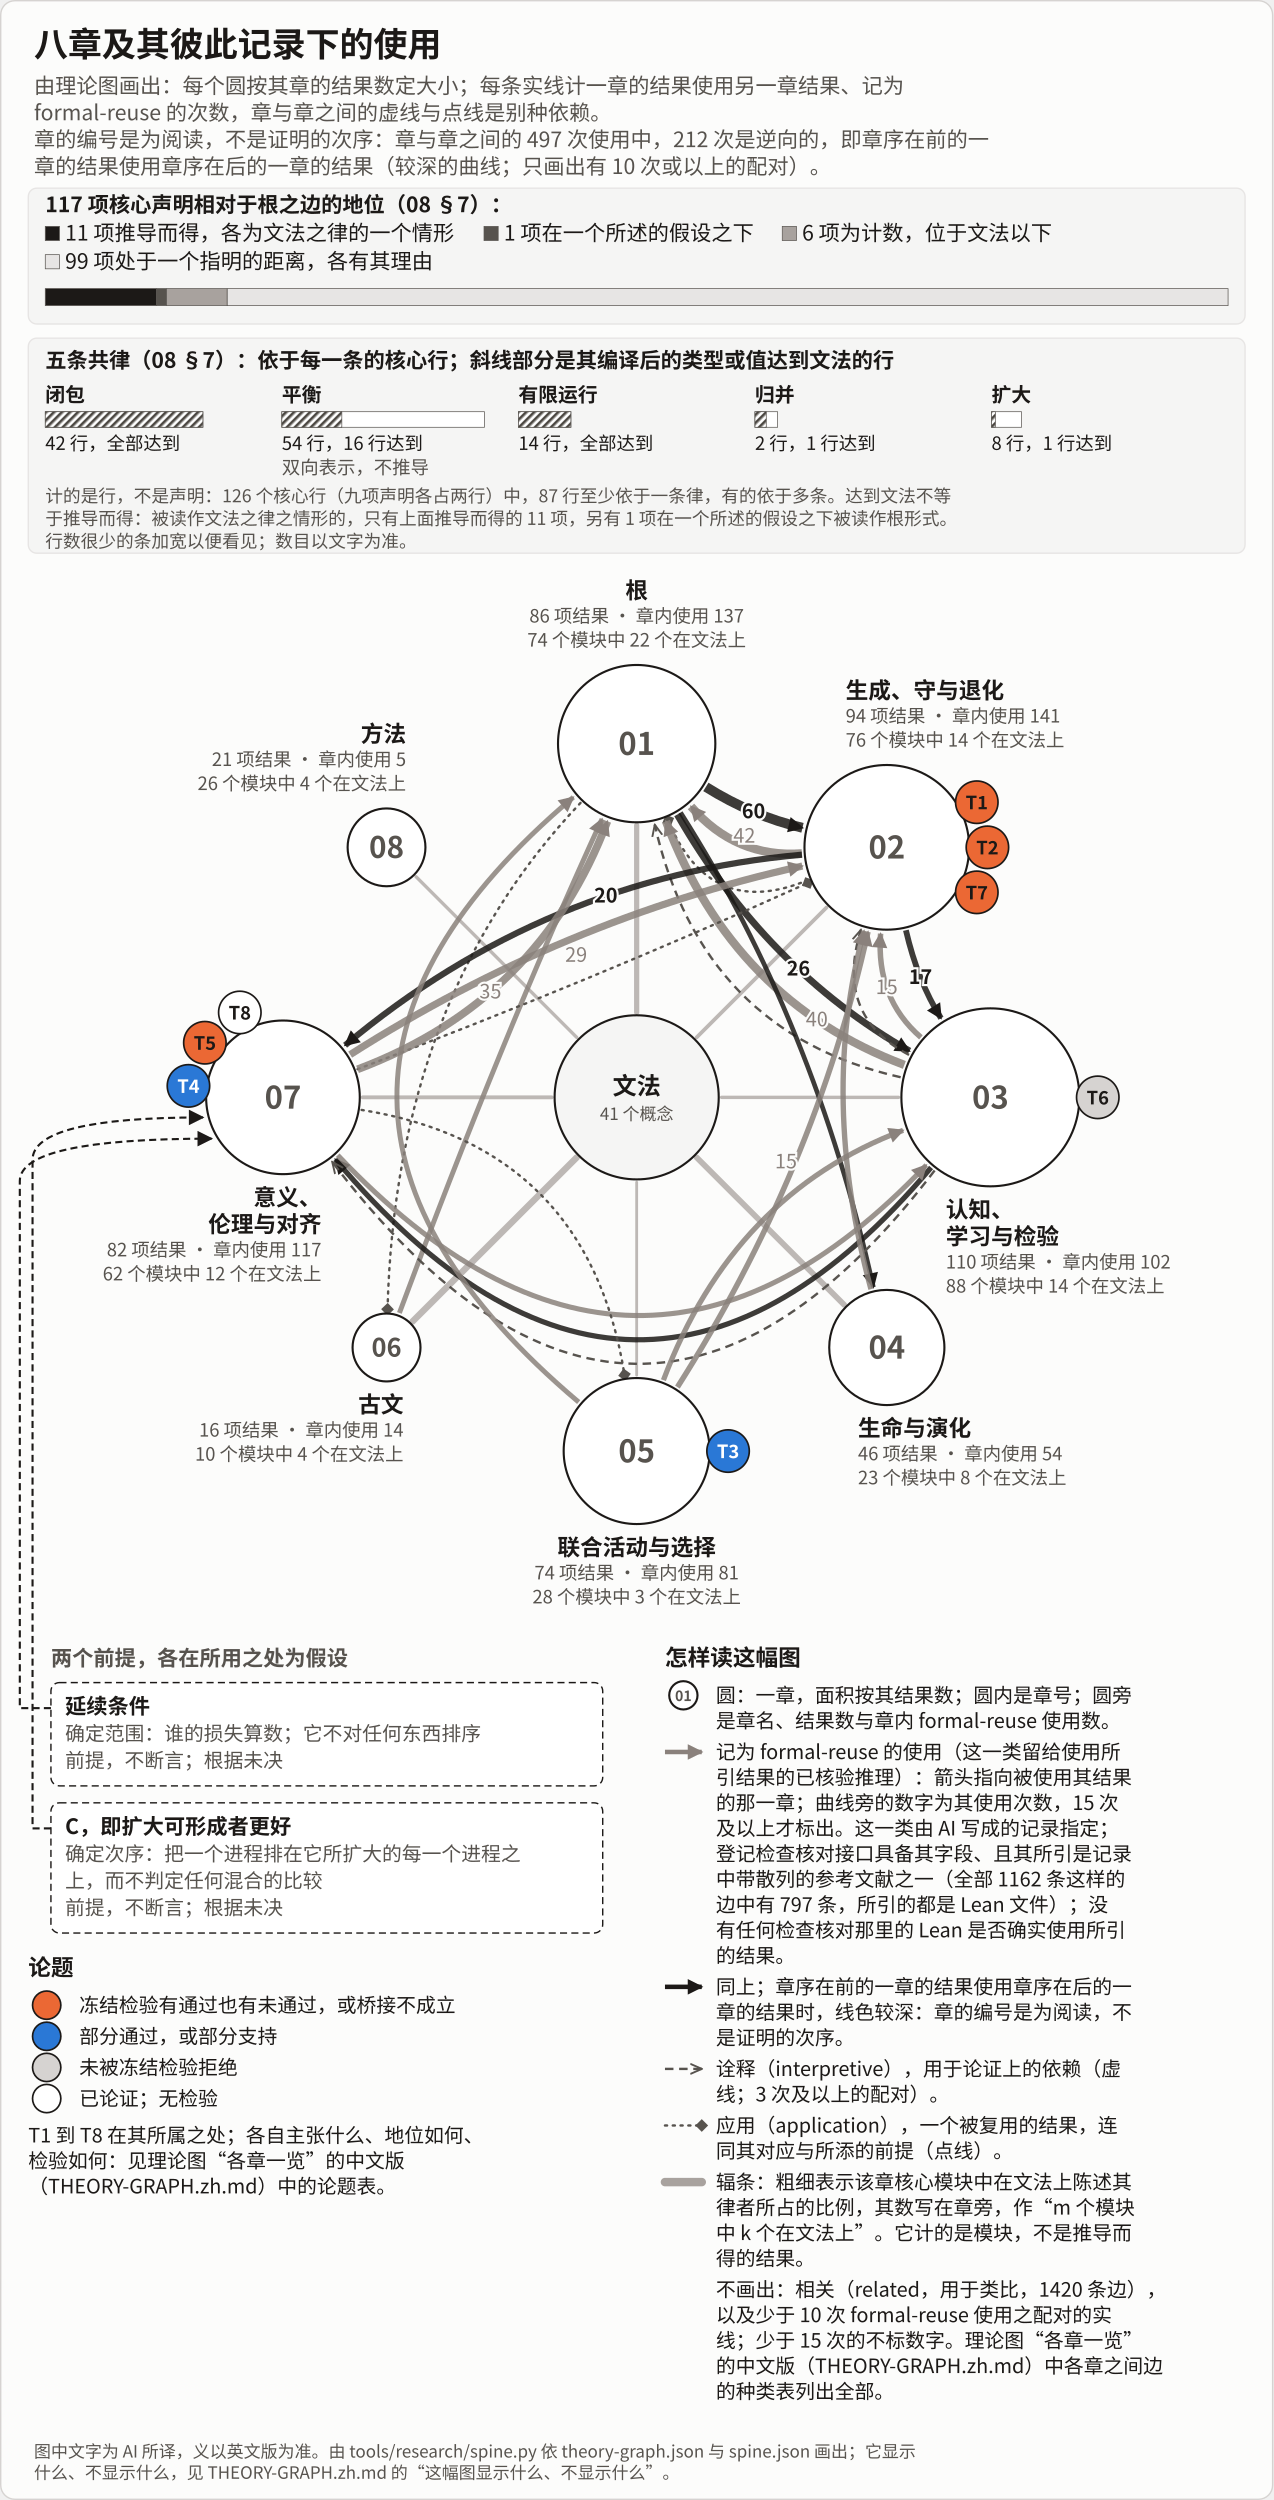
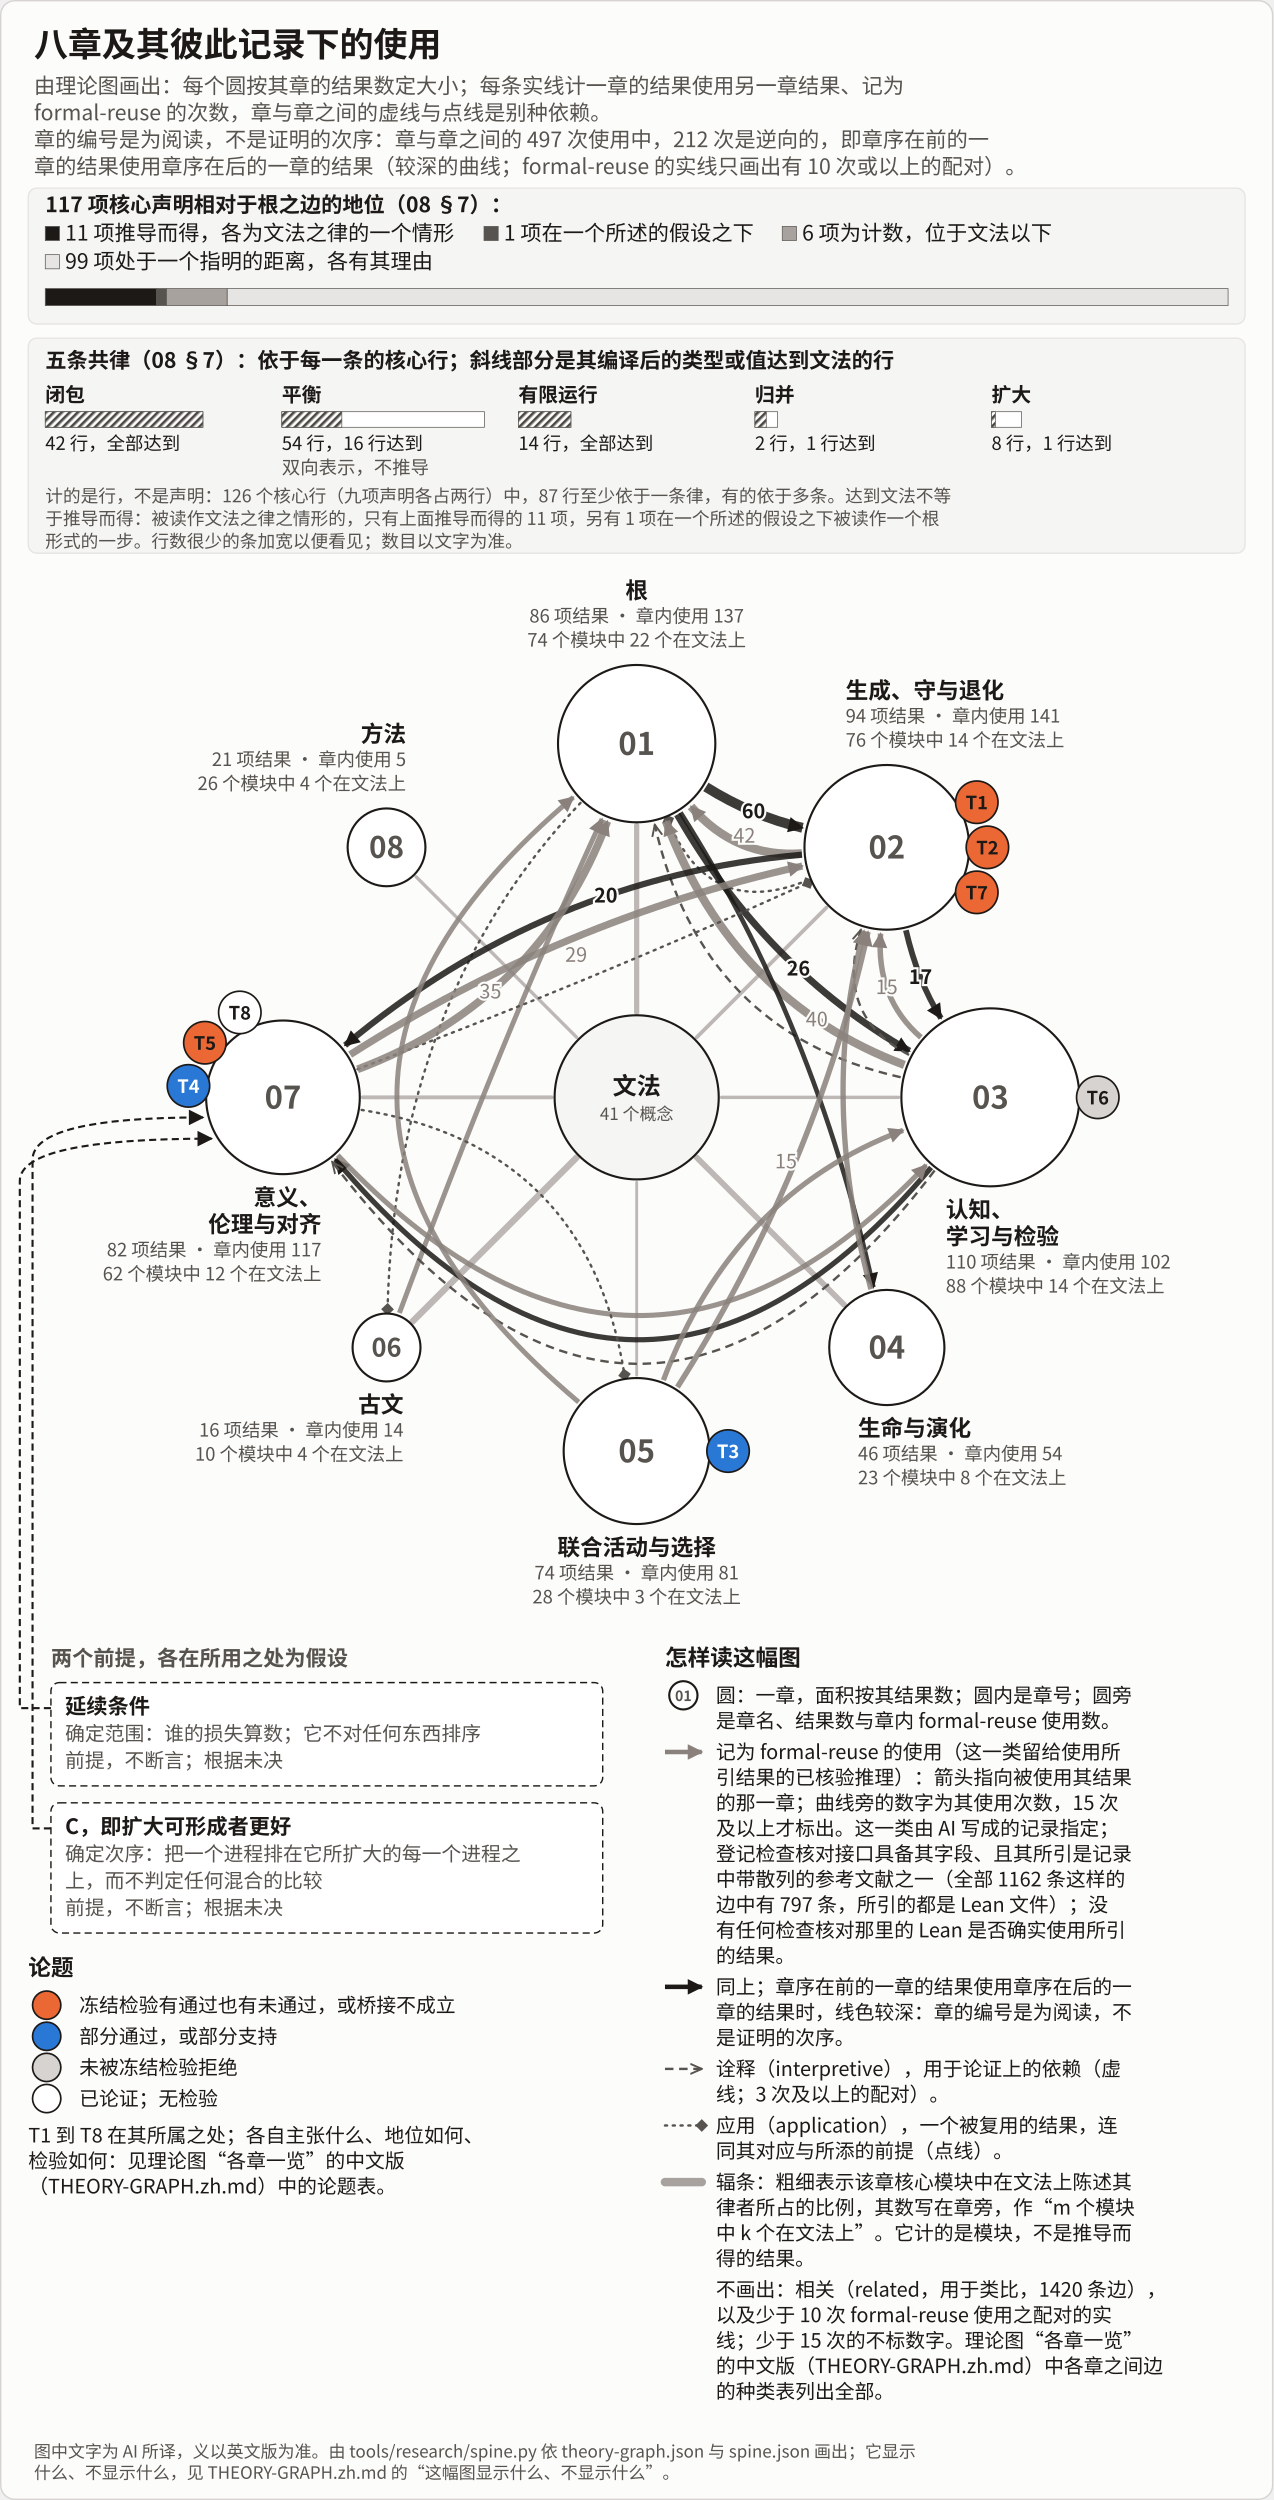
<svg xmlns="http://www.w3.org/2000/svg" viewBox="0 0 900 1767" width="900" height="1767" role="img" aria-labelledby="spine-title spine-desc" font-family="'PingFang SC', 'Hiragino Sans GB', 'Noto Sans CJK SC', 'Microsoft YaHei', sans-serif">
  <defs>
    <marker id="fwd" viewBox="0 0 10 10" refX="9" refY="5" markerWidth="11" markerHeight="11" markerUnits="userSpaceOnUse" orient="auto">
      <path d="M0,0 L10,5 L0,10 z" fill="#8a817c" />
    </marker>
    <marker id="back" viewBox="0 0 10 10" refX="9" refY="5" markerWidth="11" markerHeight="11" markerUnits="userSpaceOnUse" orient="auto">
      <path d="M0,0 L10,5 L0,10 z" fill="#1c1917" />
    </marker>
    <marker id="thin" viewBox="0 0 10 10" refX="9" refY="5" markerWidth="9" markerHeight="9" markerUnits="userSpaceOnUse" orient="auto">
      <path d="M0,1 L9,5 L0,9" fill="none" stroke="#57534e" stroke-width="1.5" />
    </marker>
    <marker id="diamond" viewBox="0 0 10 10" refX="5" refY="5" markerWidth="9" markerHeight="9" markerUnits="userSpaceOnUse" orient="auto">
      <path d="M5,0 L10,5 L5,10 L0,5 z" fill="#57534e" />
    </marker>
    <pattern id="reach" width="4" height="4" patternUnits="userSpaceOnUse" patternTransform="rotate(45)">
      <rect width="4" height="4" fill="#ffffff" />
      <rect width="2" height="4" fill="#57534e" />
    </pattern>
  </defs>
  <rect x="0.5" y="0.5" width="899" height="1766" rx="10" fill="#fcfcfb" stroke="#d6d3d1" />
  <text x="24" y="40" font-size="24" font-weight="bold" text-anchor="start" fill="#1c1917">八章及其彼此记录下的使用</text>
  <text x="24" y="66" font-size="15" text-anchor="start" fill="#57534e">由理论图画出：每个圆按其章的结果数定大小；每条实线计一章的结果使用另一章结果、记为</text>
  <text x="24" y="85" font-size="15" text-anchor="start" fill="#57534e">formal-reuse 的次数，章与章之间的虚线与点线是别种依赖。</text>
  <text x="24" y="104" font-size="15" text-anchor="start" fill="#57534e">章的编号是为阅读，不是证明的次序：章与章之间的 497 次使用中，212 次是逆向的，即章序在前的一</text>
-   <text x="24" y="123" font-size="15" text-anchor="start" fill="#57534e">章的结果使用章序在后的一章的结果（较深的曲线；只画出有 10 次或以上的配对）。</text>
+   <text x="24" y="123" font-size="15" text-anchor="start" fill="#57534e">章的结果使用章序在后的一章的结果（较深的曲线；formal-reuse 的实线只画出有 10 次或以上的配对）。</text>
  <rect x="20" y="133" width="860" height="96" rx="6" fill="#f5f5f4" stroke="#e7e5e4" />
  <text x="32" y="150" font-size="15" font-weight="bold" text-anchor="start" fill="#1c1917">117 项核心声明相对于根之边的地位（08 §7）：</text>
  <rect x="32" y="160" width="10" height="10" fill="#1c1917" stroke="#57534e" stroke-width="0.5" />
  <text x="46" y="170" font-size="15" text-anchor="start" fill="#1c1917">11 项推导而得，各为文法之律的一个情形</text>
  <rect x="342.1" y="160" width="10" height="10" fill="#57534e" stroke="#57534e" stroke-width="0.5" />
  <text x="356.1" y="170" font-size="15" text-anchor="start" fill="#1c1917">1 项在一个所述的假设之下</text>
  <rect x="552.9" y="160" width="10" height="10" fill="#a8a29e" stroke="#57534e" stroke-width="0.5" />
  <text x="566.9" y="170" font-size="15" text-anchor="start" fill="#1c1917">6 项为计数，位于文法以下</text>
  <rect x="32" y="180" width="10" height="10" fill="#e7e5e4" stroke="#57534e" stroke-width="0.5" />
  <text x="46" y="190" font-size="15" text-anchor="start" fill="#1c1917">99 项处于一个指明的距离，各有其理由</text>
  <rect x="32" y="204" width="78.6" height="12" fill="#1c1917" stroke="#57534e" stroke-width="0.5" />
  <rect x="110.6" y="204" width="7.1" height="12" fill="#57534e" stroke="#57534e" stroke-width="0.5" />
  <rect x="117.7" y="204" width="42.9" height="12" fill="#a8a29e" stroke="#57534e" stroke-width="0.5" />
  <rect x="160.6" y="204" width="707.4" height="12" fill="#e7e5e4" stroke="#57534e" stroke-width="0.5" />
  <rect x="20" y="239" width="860" height="152" rx="6" fill="#f5f5f4" stroke="#e7e5e4" />
  <text x="32" y="260" font-size="15" font-weight="bold" text-anchor="start" fill="#1c1917">五条共律（08 §7）：依于每一条的核心行；斜线部分是其编译后的类型或值达到文法的行</text>
  <text x="32" y="284" font-size="14" font-weight="bold" text-anchor="start" fill="#1c1917">闭包</text>
  <rect x="32" y="291" width="111.4" height="11" fill="#ffffff" stroke="#57534e" stroke-width="0.5" />
  <rect x="32" y="291" width="111.4" height="11" fill="url(#reach)" stroke="#57534e" stroke-width="0.5" />
  <text x="32" y="318" font-size="13" text-anchor="start" fill="#1c1917">42 行，全部达到</text>
  <text x="199.2" y="284" font-size="14" font-weight="bold" text-anchor="start" fill="#1c1917">平衡</text>
  <rect x="199.2" y="291" width="143.2" height="11" fill="#ffffff" stroke="#57534e" stroke-width="0.5" />
  <rect x="199.2" y="291" width="42.4" height="11" fill="url(#reach)" stroke="#57534e" stroke-width="0.5" />
  <text x="199.2" y="318" font-size="13" text-anchor="start" fill="#1c1917">54 行，16 行达到</text>
  <text x="199.2" y="335" font-size="13" text-anchor="start" fill="#57534e">双向表示，不推导</text>
  <text x="366.4" y="284" font-size="14" font-weight="bold" text-anchor="start" fill="#1c1917">有限运行</text>
  <rect x="366.4" y="291" width="37.1" height="11" fill="#ffffff" stroke="#57534e" stroke-width="0.5" />
  <rect x="366.4" y="291" width="37.1" height="11" fill="url(#reach)" stroke="#57534e" stroke-width="0.5" />
  <text x="366.4" y="318" font-size="13" text-anchor="start" fill="#1c1917">14 行，全部达到</text>
  <text x="533.6" y="284" font-size="14" font-weight="bold" text-anchor="start" fill="#1c1917">归并</text>
  <rect x="533.6" y="291" width="16" height="11" fill="#ffffff" stroke="#57534e" stroke-width="0.5" />
  <rect x="533.6" y="291" width="8" height="11" fill="url(#reach)" stroke="#57534e" stroke-width="0.5" />
  <text x="533.6" y="318" font-size="13" text-anchor="start" fill="#1c1917">2 行，1 行达到</text>
  <text x="700.8" y="284" font-size="14" font-weight="bold" text-anchor="start" fill="#1c1917">扩大</text>
  <rect x="700.8" y="291" width="21.2" height="11" fill="#ffffff" stroke="#57534e" stroke-width="0.5" />
  <rect x="700.8" y="291" width="2.7" height="11" fill="url(#reach)" stroke="#57534e" stroke-width="0.5" />
  <text x="700.8" y="318" font-size="13" text-anchor="start" fill="#1c1917">8 行，1 行达到</text>
  <text x="32" y="355" font-size="12.5" text-anchor="start" fill="#57534e">计的是行，不是声明：126 个核心行（九项声明各占两行）中，87 行至少依于一条律，有的依于多条。达到文法不等</text>
-   <text x="32" y="371" font-size="12.5" text-anchor="start" fill="#57534e">于推导而得：被读作文法之律之情形的，只有上面推导而得的 11 项，另有 1 项在一个所述的假设之下被读作根形式。</text>
-   <text x="32" y="387" font-size="12.5" text-anchor="start" fill="#57534e">行数很少的条加宽以便看见；数目以文字为准。</text>
+   <text x="32" y="371" font-size="12.5" text-anchor="start" fill="#57534e">于推导而得：被读作文法之律之情形的，只有上面推导而得的 11 项，另有 1 项在一个所述的假设之下被读作一个根</text>
+   <text x="32" y="387" font-size="12.5" text-anchor="start" fill="#57534e">形式的一步。行数很少的条加宽以便看见；数目以文字为准。</text>
  <line x1="450" y1="583.3" x2="450" y2="715.6" stroke="#a8a29e" stroke-opacity="0.75" stroke-width="3.7" stroke-linecap="round" />
  <line x1="584.2" y1="641.4" x2="492.4" y2="733.2" stroke="#a8a29e" stroke-opacity="0.75" stroke-width="2.7" stroke-linecap="round" />
  <line x1="635.1" y1="775.6" x2="510" y2="775.6" stroke="#a8a29e" stroke-opacity="0.75" stroke-width="2.4" stroke-linecap="round" />
  <line x1="596.6" y1="922.2" x2="492.4" y2="818.1" stroke="#a8a29e" stroke-opacity="0.75" stroke-width="4.1" stroke-linecap="round" />
  <line x1="450" y1="972" x2="450" y2="835.6" stroke="#a8a29e" stroke-opacity="0.75" stroke-width="2" stroke-linecap="round" />
  <line x1="291.6" y1="934" x2="407.6" y2="818.1" stroke="#a8a29e" stroke-opacity="0.75" stroke-width="4.6" stroke-linecap="round" />
  <line x1="256.3" y1="775.6" x2="390" y2="775.6" stroke="#a8a29e" stroke-opacity="0.75" stroke-width="2.7" stroke-linecap="round" />
  <line x1="294.1" y1="619.7" x2="407.6" y2="733.2" stroke="#a8a29e" stroke-opacity="0.75" stroke-width="2.4" stroke-linecap="round" />
  <circle cx="450" cy="775.6" r="58" fill="#f5f5f4" stroke="#1c1917" stroke-width="1.5" />
  <text x="450" y="773.6" font-size="17" font-weight="bold" text-anchor="middle" fill="#1c1917">文法</text>
  <text x="450" y="791.6" font-size="12" text-anchor="middle" fill="#57534e">41 个概念</text>
  <path d="M498.9,556.2 Q532.3,577 567.2,585.1" fill="none" stroke="#1c1917" stroke-opacity="0.85" stroke-width="7" marker-end="url(#back)" />
  <path d="M566.8,603.2 Q520,606.6 488.4,570" fill="none" stroke="#8a817c" stroke-opacity="0.85" stroke-width="6" marker-end="url(#fwd)" />
  <path d="M571.2,622 Q501.7,650.9 472.3,579.9" fill="none" stroke="#57534e" stroke-width="1.7" stroke-dasharray="1.5 4" stroke-linecap="round" marker-end="url(#diamond)" />
  <path d="M478.7,575.7 Q541.1,684.6 642.8,742.9" fill="none" stroke="#1c1917" stroke-opacity="0.85" stroke-width="4.9" marker-end="url(#back)" />
  <path d="M639.2,752.7 Q518.4,707.2 470.7,580.5" fill="none" stroke="#8a817c" stroke-opacity="0.85" stroke-width="5.9" marker-end="url(#fwd)" />
  <path d="M636.6,761.4 Q495.8,729.8 462.8,582.9" fill="none" stroke="#57534e" stroke-width="1.7" stroke-dasharray="6 4" marker-end="url(#thin)" />
  <path d="M481,574.3 Q576,723.5 617.3,909.8" fill="none" stroke="#1c1917" stroke-opacity="0.85" stroke-width="3.3" marker-end="url(#back)" />
  <path d="M410.3,567.5 Q279.7,705.1 273.9,925.4" fill="none" stroke="#57534e" stroke-width="1.7" stroke-dasharray="1.5 4" stroke-linecap="round" marker-end="url(#diamond)" />
  <path d="M282.3,928 Q353.6,735.7 425.5,578.9" fill="none" stroke="#8a817c" stroke-opacity="0.85" stroke-width="3.5" marker-end="url(#fwd)" />
  <path d="M640.3,657.5 Q648.6,693.4 665.1,719.7" fill="none" stroke="#1c1917" stroke-opacity="0.85" stroke-width="4.1" marker-end="url(#back)" />
  <path d="M650.9,733.2 Q619,705.6 622.4,659.9" fill="none" stroke="#8a817c" stroke-opacity="0.85" stroke-width="3.9" marker-end="url(#fwd)" />
  <path d="M642.5,745.6 Q589.5,717.9 608.5,657.2" fill="none" stroke="#57534e" stroke-width="1.7" stroke-dasharray="6 4" marker-end="url(#thin)" />
  <path d="M566.8,604.1 Q385.6,620.1 243.9,738.8" fill="none" stroke="#1c1917" stroke-opacity="0.85" stroke-width="4.4" marker-end="url(#back)" />
  <path d="M247.5,745.4 Q397.8,649.7 567.1,612.1" fill="none" stroke="#8a817c" stroke-opacity="0.85" stroke-width="5.1" marker-end="url(#fwd)" />
  <path d="M252.7,755.7 Q416.2,694 571,624.1" fill="none" stroke="#57534e" stroke-width="1.7" stroke-dasharray="1.5 4" stroke-linecap="round" marker-end="url(#diamond)" />
  <path d="M658.1,825.2 Q450,1071.6 237,819.4" fill="none" stroke="#1c1917" stroke-opacity="0.85" stroke-width="3.7" marker-end="url(#back)" />
  <path d="M660.6,827.3 Q450,1103.6 234.8,821.2" fill="none" stroke="#57534e" stroke-width="1.7" stroke-dasharray="6 4" marker-end="url(#thin)" />
  <path d="M238.7,816.5 Q450,1039.6 654.7,823.5" fill="none" stroke="#8a817c" stroke-opacity="0.85" stroke-width="3.6" marker-end="url(#fwd)" />
  <path d="M615.6,911.2 Q578.8,775.6 610.7,657.9" fill="none" stroke="#8a817c" stroke-opacity="0.85" stroke-width="3.8" marker-end="url(#fwd)" />
  <path d="M409,991 Q154,775.6 405.2,563.5" fill="none" stroke="#8a817c" stroke-opacity="0.85" stroke-width="3.5" marker-end="url(#fwd)" />
  <path d="M478.8,980.4 Q576,827.8 613.5,658.6" fill="none" stroke="#8a817c" stroke-opacity="0.85" stroke-width="3.9" marker-end="url(#fwd)" />
  <path d="M468.9,975.5 Q518.4,844.1 638.3,798.9" fill="none" stroke="#8a817c" stroke-opacity="0.85" stroke-width="3.7" marker-end="url(#fwd)" />
  <path d="M252.7,755.8 Q381.6,707.2 429.3,580.5" fill="none" stroke="#8a817c" stroke-opacity="0.85" stroke-width="5.5" marker-end="url(#fwd)" />
  <path d="M255.6,784.5 Q415.5,810.1 441.4,971.7" fill="none" stroke="#57534e" stroke-width="1.7" stroke-dasharray="1.5 4" stroke-linecap="round" marker-end="url(#diamond)" />
  <circle cx="450" cy="525.6" r="55.6" fill="#ffffff" stroke="#1c1917" stroke-width="1.5" />
  <text x="450" y="533.6" font-size="22" font-weight="bold" text-anchor="middle" fill="#57534e">01</text>
  <text x="450" y="423" font-size="16" font-weight="bold" text-anchor="middle" fill="#1c1917" stroke="#fcfcfb" stroke-width="3" paint-order="stroke">根</text>
  <text x="450" y="440" font-size="13" text-anchor="middle" fill="#57534e" stroke="#fcfcfb" stroke-width="3" paint-order="stroke">86 项结果 · 章内使用 137</text>
  <text x="450" y="457" font-size="13" text-anchor="middle" fill="#57534e" stroke="#fcfcfb" stroke-width="3" paint-order="stroke">74 个模块中 22 个在文法上</text>
  <circle cx="626.8" cy="598.9" r="58.2" fill="#ffffff" stroke="#1c1917" stroke-width="1.5" />
  <text x="626.8" y="606.8" font-size="22" font-weight="bold" text-anchor="middle" fill="#57534e">02</text>
  <text x="597.7" y="493.7" font-size="16" font-weight="bold" text-anchor="start" fill="#1c1917" stroke="#fcfcfb" stroke-width="3" paint-order="stroke">生成、守与退化</text>
  <text x="597.7" y="510.7" font-size="13" text-anchor="start" fill="#57534e" stroke="#fcfcfb" stroke-width="3" paint-order="stroke">94 项结果 · 章内使用 141</text>
  <text x="597.7" y="527.7" font-size="13" text-anchor="start" fill="#57534e" stroke="#fcfcfb" stroke-width="3" paint-order="stroke">76 个模块中 14 个在文法上</text>
  <circle cx="700" cy="775.6" r="62.9" fill="#ffffff" stroke="#1c1917" stroke-width="1.5" />
  <text x="700" y="783.6" font-size="22" font-weight="bold" text-anchor="middle" fill="#57534e">03</text>
  <text x="668.5" y="860.6" font-size="16" font-weight="bold" text-anchor="start" fill="#1c1917" stroke="#fcfcfb" stroke-width="3" paint-order="stroke">认知、</text>
  <text x="668.5" y="879.6" font-size="16" font-weight="bold" text-anchor="start" fill="#1c1917" stroke="#fcfcfb" stroke-width="3" paint-order="stroke">学习与检验</text>
  <text x="668.5" y="896.6" font-size="13" text-anchor="start" fill="#57534e" stroke="#fcfcfb" stroke-width="3" paint-order="stroke">110 项结果 · 章内使用 102</text>
  <text x="668.5" y="913.6" font-size="13" text-anchor="start" fill="#57534e" stroke="#fcfcfb" stroke-width="3" paint-order="stroke">88 个模块中 14 个在文法上</text>
  <circle cx="626.8" cy="952.4" r="40.7" fill="#ffffff" stroke="#1c1917" stroke-width="1.5" />
  <text x="626.8" y="960.3" font-size="22" font-weight="bold" text-anchor="middle" fill="#57534e">04</text>
  <text x="606.4" y="1015.1" font-size="16" font-weight="bold" text-anchor="start" fill="#1c1917" stroke="#fcfcfb" stroke-width="3" paint-order="stroke">生命与演化</text>
  <text x="606.4" y="1032.1" font-size="13" text-anchor="start" fill="#57534e" stroke="#fcfcfb" stroke-width="3" paint-order="stroke">46 项结果 · 章内使用 54</text>
  <text x="606.4" y="1049.1" font-size="13" text-anchor="start" fill="#57534e" stroke="#fcfcfb" stroke-width="3" paint-order="stroke">23 个模块中 8 个在文法上</text>
  <circle cx="450" cy="1025.6" r="51.6" fill="#ffffff" stroke="#1c1917" stroke-width="1.5" />
  <text x="450" y="1033.6" font-size="22" font-weight="bold" text-anchor="middle" fill="#57534e">05</text>
  <text x="450" y="1099.3" font-size="16" font-weight="bold" text-anchor="middle" fill="#1c1917" stroke="#fcfcfb" stroke-width="3" paint-order="stroke">联合活动与选择</text>
  <text x="450" y="1116.3" font-size="13" text-anchor="middle" fill="#57534e" stroke="#fcfcfb" stroke-width="3" paint-order="stroke">74 项结果 · 章内使用 81</text>
  <text x="450" y="1133.3" font-size="13" text-anchor="middle" fill="#57534e" stroke="#fcfcfb" stroke-width="3" paint-order="stroke">28 个模块中 3 个在文法上</text>
  <circle cx="273.2" cy="952.4" r="24" fill="#ffffff" stroke="#1c1917" stroke-width="1.5" />
  <text x="273.2" y="958.9" font-size="18" font-weight="bold" text-anchor="middle" fill="#57534e">06</text>
  <text x="285.2" y="998.4" font-size="16" font-weight="bold" text-anchor="end" fill="#1c1917" stroke="#fcfcfb" stroke-width="3" paint-order="stroke">古文</text>
  <text x="285.2" y="1015.4" font-size="13" text-anchor="end" fill="#57534e" stroke="#fcfcfb" stroke-width="3" paint-order="stroke">16 项结果 · 章内使用 14</text>
  <text x="285.2" y="1032.4" font-size="13" text-anchor="end" fill="#57534e" stroke="#fcfcfb" stroke-width="3" paint-order="stroke">10 个模块中 4 个在文法上</text>
  <circle cx="200" cy="775.6" r="54.3" fill="#ffffff" stroke="#1c1917" stroke-width="1.5" />
  <text x="200" y="783.6" font-size="22" font-weight="bold" text-anchor="middle" fill="#57534e">07</text>
  <text x="227.2" y="852" font-size="16" font-weight="bold" text-anchor="end" fill="#1c1917" stroke="#fcfcfb" stroke-width="3" paint-order="stroke">意义、</text>
  <text x="227.2" y="871" font-size="16" font-weight="bold" text-anchor="end" fill="#1c1917" stroke="#fcfcfb" stroke-width="3" paint-order="stroke">伦理与对齐</text>
  <text x="227.2" y="888" font-size="13" text-anchor="end" fill="#57534e" stroke="#fcfcfb" stroke-width="3" paint-order="stroke">82 项结果 · 章内使用 117</text>
  <text x="227.2" y="905" font-size="13" text-anchor="end" fill="#57534e" stroke="#fcfcfb" stroke-width="3" paint-order="stroke">62 个模块中 12 个在文法上</text>
  <circle cx="273.2" cy="598.9" r="27.5" fill="#ffffff" stroke="#1c1917" stroke-width="1.5" />
  <text x="273.2" y="606.4" font-size="21" font-weight="bold" text-anchor="middle" fill="#57534e">08</text>
  <text x="287" y="524.4" font-size="16" font-weight="bold" text-anchor="end" fill="#1c1917" stroke="#fcfcfb" stroke-width="3" paint-order="stroke">方法</text>
  <text x="287" y="541.4" font-size="13" text-anchor="end" fill="#57534e" stroke="#fcfcfb" stroke-width="3" paint-order="stroke">21 项结果 · 章内使用 5</text>
  <text x="287" y="558.4" font-size="13" text-anchor="end" fill="#57534e" stroke="#fcfcfb" stroke-width="3" paint-order="stroke">26 个模块中 4 个在文法上</text>
  <circle cx="690.4" cy="567" r="15" fill="#eb6834" stroke="#1c1917" stroke-width="1.2" />
  <text x="690.4" y="572" font-size="13" font-weight="bold" text-anchor="middle" fill="#1c1917">T1</text>
  <circle cx="697.9" cy="598.9" r="15" fill="#eb6834" stroke="#1c1917" stroke-width="1.2" />
  <text x="697.9" y="603.9" font-size="13" font-weight="bold" text-anchor="middle" fill="#1c1917">T2</text>
  <circle cx="690.4" cy="630.7" r="15" fill="#eb6834" stroke="#1c1917" stroke-width="1.2" />
  <text x="690.4" y="635.7" font-size="13" font-weight="bold" text-anchor="middle" fill="#1c1917">T7</text>
  <circle cx="514.6" cy="1025.6" r="15" fill="#2a78d6" stroke="#1c1917" stroke-width="1.2" />
  <text x="514.6" y="1030.6" font-size="13" font-weight="bold" text-anchor="middle" fill="#ffffff">T3</text>
  <circle cx="133.2" cy="767.5" r="15" fill="#2a78d6" stroke="#1c1917" stroke-width="1.2" />
  <text x="133.2" y="772.5" font-size="13" font-weight="bold" text-anchor="middle" fill="#ffffff">T4</text>
  <circle cx="144.8" cy="737" r="15" fill="#eb6834" stroke="#1c1917" stroke-width="1.2" />
  <text x="144.8" y="742" font-size="13" font-weight="bold" text-anchor="middle" fill="#1c1917">T5</text>
  <circle cx="169.5" cy="715.6" r="15" fill="#ffffff" stroke="#1c1917" stroke-width="1.2" />
  <text x="169.5" y="720.6" font-size="13" font-weight="bold" text-anchor="middle" fill="#1c1917">T8</text>
  <circle cx="775.9" cy="775.6" r="15" fill="#d6d3d1" stroke="#1c1917" stroke-width="1.2" />
  <text x="775.9" y="780.6" font-size="13" font-weight="bold" text-anchor="middle" fill="#1c1917">T6</text>
  <text x="532.6" y="578.3" font-size="14" font-weight="bold" text-anchor="middle" fill="#1c1917" stroke="#fcfcfb" stroke-width="3" paint-order="stroke">60</text>
  <text x="526.1" y="595.6" font-size="14" text-anchor="middle" fill="#8a817c" stroke="#fcfcfb" stroke-width="3" paint-order="stroke">42</text>
  <text x="577.3" y="725.4" font-size="14" text-anchor="middle" fill="#8a817c" stroke="#fcfcfb" stroke-width="3" paint-order="stroke">40</text>
  <text x="346.6" y="705.7" font-size="14" text-anchor="middle" fill="#8a817c" stroke="#fcfcfb" stroke-width="3" paint-order="stroke">35</text>
  <text x="407.2" y="679.8" font-size="14" text-anchor="middle" fill="#8a817c" stroke="#fcfcfb" stroke-width="3" paint-order="stroke">29</text>
  <text x="564.3" y="689.5" font-size="14" font-weight="bold" text-anchor="middle" fill="#1c1917" stroke="#fcfcfb" stroke-width="3" paint-order="stroke">26</text>
  <text x="428.2" y="637.9" font-size="14" font-weight="bold" text-anchor="middle" fill="#1c1917" stroke="#fcfcfb" stroke-width="3" paint-order="stroke">20</text>
  <text x="650.6" y="695.5" font-size="14" font-weight="bold" text-anchor="middle" fill="#1c1917" stroke="#fcfcfb" stroke-width="3" paint-order="stroke">17</text>
  <text x="626.7" y="702.6" font-size="14" text-anchor="middle" fill="#8a817c" stroke="#fcfcfb" stroke-width="3" paint-order="stroke">15</text>
  <text x="555.5" y="825.8" font-size="14" text-anchor="middle" fill="#8a817c" stroke="#fcfcfb" stroke-width="3" paint-order="stroke">15</text>
  <text x="36" y="1177.3" font-size="15" font-weight="bold" text-anchor="start" fill="#57534e">两个前提，各在所用之处为假设</text>
  <rect x="36" y="1189.256" width="390" height="73" rx="6" fill="#ffffff" stroke="#1c1917" stroke-dasharray="5 3" />
  <text x="46" y="1211.3" font-size="15" font-weight="bold" text-anchor="start" fill="#1c1917">延续条件</text>
  <text x="46" y="1230.3" font-size="14" text-anchor="start" fill="#57534e">确定范围：谁的损失算数；它不对任何东西排序</text>
  <text x="46" y="1249.3" font-size="14" text-anchor="start" fill="#57534e">前提，不断言；根据未决</text>
  <path d="M36,1207.3 L14,1207.3 L14,834.8 Q14,804.8 149.5,804.8" fill="none" stroke="#1c1917" stroke-width="1.5" stroke-dasharray="5 3" marker-end="url(#back)" />
  <rect x="36" y="1274.256" width="390" height="92" rx="6" fill="#ffffff" stroke="#1c1917" stroke-dasharray="5 3" />
  <text x="46" y="1296.3" font-size="15" font-weight="bold" text-anchor="start" fill="#1c1917">C，即扩大可形成者更好</text>
  <text x="46" y="1315.3" font-size="14" text-anchor="start" fill="#57534e">确定次序：把一个进程排在它所扩大的每一个进程之</text>
  <text x="46" y="1334.3" font-size="14" text-anchor="start" fill="#57534e">上，而不判定任何混合的比较</text>
  <text x="46" y="1353.3" font-size="14" text-anchor="start" fill="#57534e">前提，不断言；根据未决</text>
  <path d="M36,1292.3 L23,1292.3 L23,819.8 Q23,789.8 143.4,789.8" fill="none" stroke="#1c1917" stroke-width="1.5" stroke-dasharray="5 3" marker-end="url(#back)" />
  <text x="20" y="1396.3" font-size="16" font-weight="bold" text-anchor="start" fill="#1c1917">论题</text>
  <circle cx="33" cy="1417.256" r="10" fill="#eb6834" stroke="#1c1917" stroke-width="1.2" />
  <text x="56" y="1422.3" font-size="14" text-anchor="start" fill="#1c1917">冻结检验有通过也有未通过，或桥接不成立</text>
  <circle cx="33" cy="1439.256" r="10" fill="#2a78d6" stroke="#1c1917" stroke-width="1.2" />
  <text x="56" y="1444.3" font-size="14" text-anchor="start" fill="#1c1917">部分通过，或部分支持</text>
  <circle cx="33" cy="1461.256" r="10" fill="#d6d3d1" stroke="#1c1917" stroke-width="1.2" />
  <text x="56" y="1466.3" font-size="14" text-anchor="start" fill="#1c1917">未被冻结检验拒绝</text>
  <circle cx="33" cy="1483.256" r="10" fill="#ffffff" stroke="#1c1917" stroke-width="1.2" />
  <text x="56" y="1488.3" font-size="14" text-anchor="start" fill="#1c1917">已论证；无检验</text>
  <text x="20" y="1514.3" font-size="14" text-anchor="start" fill="#1c1917">T1 到 T8 在其所属之处；各自主张什么、地位如何、</text>
  <text x="20" y="1532.3" font-size="14" text-anchor="start" fill="#1c1917">检验如何：见理论图“各章一览”的中文版</text>
  <text x="20" y="1550.3" font-size="14" text-anchor="start" fill="#1c1917">（THEORY-GRAPH.zh.md）中的论题表。</text>
  <text x="470" y="1177.3" font-size="16" font-weight="bold" text-anchor="start" fill="#1c1917">怎样读这幅图</text>
  <circle cx="483" cy="1198.256" r="10" fill="#ffffff" stroke="#1c1917" stroke-width="1.5" />
  <text x="483" y="1202.3" font-size="10" font-weight="bold" text-anchor="middle" fill="#57534e">01</text>
  <text x="506" y="1203.3" font-size="14" text-anchor="start" fill="#1c1917">圆：一章，面积按其结果数；圆内是章号；圆旁</text>
  <text x="506" y="1221.3" font-size="14" text-anchor="start" fill="#1c1917">是章名、结果数与章内 formal-reuse 使用数。</text>
  <line x1="470" y1="1238.3" x2="496" y2="1238.3" stroke="#8a817c" stroke-width="3.2" marker-end="url(#fwd)" />
  <text x="506" y="1243.3" font-size="14" text-anchor="start" fill="#1c1917">记为 formal-reuse 的使用（这一类留给使用所</text>
  <text x="506" y="1261.3" font-size="14" text-anchor="start" fill="#1c1917">引结果的已核验推理）：箭头指向被使用其结果</text>
  <text x="506" y="1279.3" font-size="14" text-anchor="start" fill="#1c1917">的那一章；曲线旁的数字为其使用次数，15 次</text>
  <text x="506" y="1297.3" font-size="14" text-anchor="start" fill="#1c1917">及以上才标出。这一类由 AI 写成的记录指定；</text>
  <text x="506" y="1315.3" font-size="14" text-anchor="start" fill="#1c1917">登记检查核对接口具备其字段、且其所引是记录</text>
  <text x="506" y="1333.3" font-size="14" text-anchor="start" fill="#1c1917">中带散列的参考文献之一（全部 1162 条这样的</text>
  <text x="506" y="1351.3" font-size="14" text-anchor="start" fill="#1c1917">边中有 797 条，所引的都是 Lean 文件）；没</text>
  <text x="506" y="1369.3" font-size="14" text-anchor="start" fill="#1c1917">有任何检查核对那里的 Lean 是否确实使用所引</text>
  <text x="506" y="1387.3" font-size="14" text-anchor="start" fill="#1c1917">的结果。</text>
  <line x1="470" y1="1404.3" x2="496" y2="1404.3" stroke="#1c1917" stroke-width="3.2" marker-end="url(#back)" />
  <text x="506" y="1409.3" font-size="14" text-anchor="start" fill="#1c1917">同上；章序在前的一章的结果使用章序在后的一</text>
  <text x="506" y="1427.3" font-size="14" text-anchor="start" fill="#1c1917">章的结果时，线色较深：章的编号是为阅读，不</text>
  <text x="506" y="1445.3" font-size="14" text-anchor="start" fill="#1c1917">是证明的次序。</text>
  <line x1="470" y1="1462.3" x2="496" y2="1462.3" stroke="#57534e" stroke-width="1.7" stroke-dasharray="6 4" marker-end="url(#thin)" />
  <text x="506" y="1467.3" font-size="14" text-anchor="start" fill="#1c1917">诠释（interpretive），用于论证上的依赖（虚</text>
  <text x="506" y="1485.3" font-size="14" text-anchor="start" fill="#1c1917">线；3 次及以上的配对）。</text>
  <line x1="470" y1="1502.3" x2="496" y2="1502.3" stroke="#57534e" stroke-width="1.7" stroke-dasharray="1.5 4" stroke-linecap="round" marker-end="url(#diamond)" />
  <text x="506" y="1507.3" font-size="14" text-anchor="start" fill="#1c1917">应用（application），一个被复用的结果，连</text>
  <text x="506" y="1525.3" font-size="14" text-anchor="start" fill="#1c1917">同其对应与所添的前提（点线）。</text>
  <line x1="470" y1="1542.3" x2="496" y2="1542.3" stroke="#a8a29e" stroke-width="6" stroke-linecap="round" />
  <text x="506" y="1547.3" font-size="14" text-anchor="start" fill="#1c1917">辐条：粗细表示该章核心模块中在文法上陈述其</text>
  <text x="506" y="1565.3" font-size="14" text-anchor="start" fill="#1c1917">律者所占的比例，其数写在章旁，作“m 个模块</text>
  <text x="506" y="1583.3" font-size="14" text-anchor="start" fill="#1c1917">中 k 个在文法上”。它计的是模块，不是推导而</text>
  <text x="506" y="1601.3" font-size="14" text-anchor="start" fill="#1c1917">得的结果。</text>
  <text x="506" y="1623.3" font-size="14" text-anchor="start" fill="#1c1917">不画出：相关（related，用于类比，1420 条边），</text>
  <text x="506" y="1641.3" font-size="14" text-anchor="start" fill="#1c1917">以及少于 10 次 formal-reuse 使用之配对的实</text>
  <text x="506" y="1659.3" font-size="14" text-anchor="start" fill="#1c1917">线；少于 15 次的不标数字。理论图“各章一览”</text>
  <text x="506" y="1677.3" font-size="14" text-anchor="start" fill="#1c1917">的中文版（THEORY-GRAPH.zh.md）中各章之间边</text>
  <text x="506" y="1695.3" font-size="14" text-anchor="start" fill="#1c1917">的种类表列出全部。</text>
  <text x="24" y="1737" font-size="12" text-anchor="start" fill="#57534e">图中文字为 AI 所译，义以英文版为准。由 tools/research/spine.py 依 theory-graph.json 与 spine.json 画出；它显示</text>
  <text x="24" y="1752" font-size="12" text-anchor="start" fill="#57534e">什么、不显示什么，见 THEORY-GRAPH.zh.md 的“这幅图显示什么、不显示什么”。</text>
</svg>
